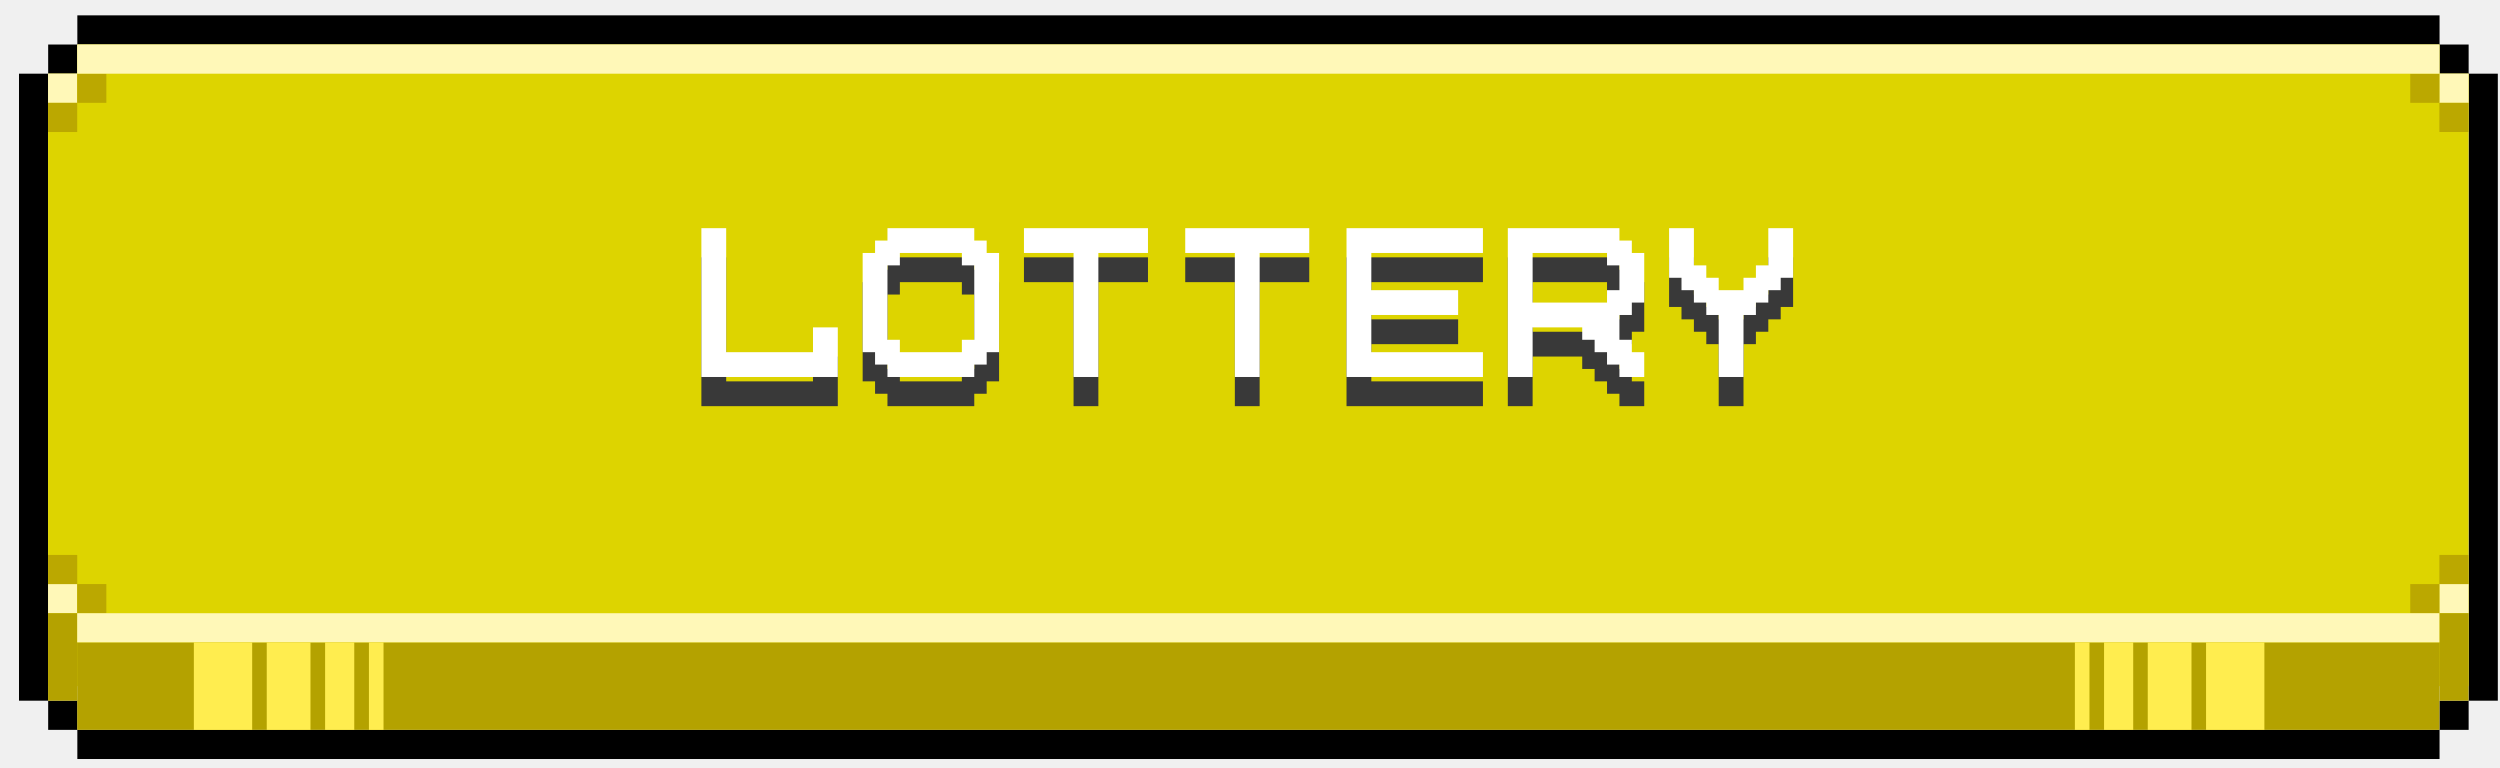
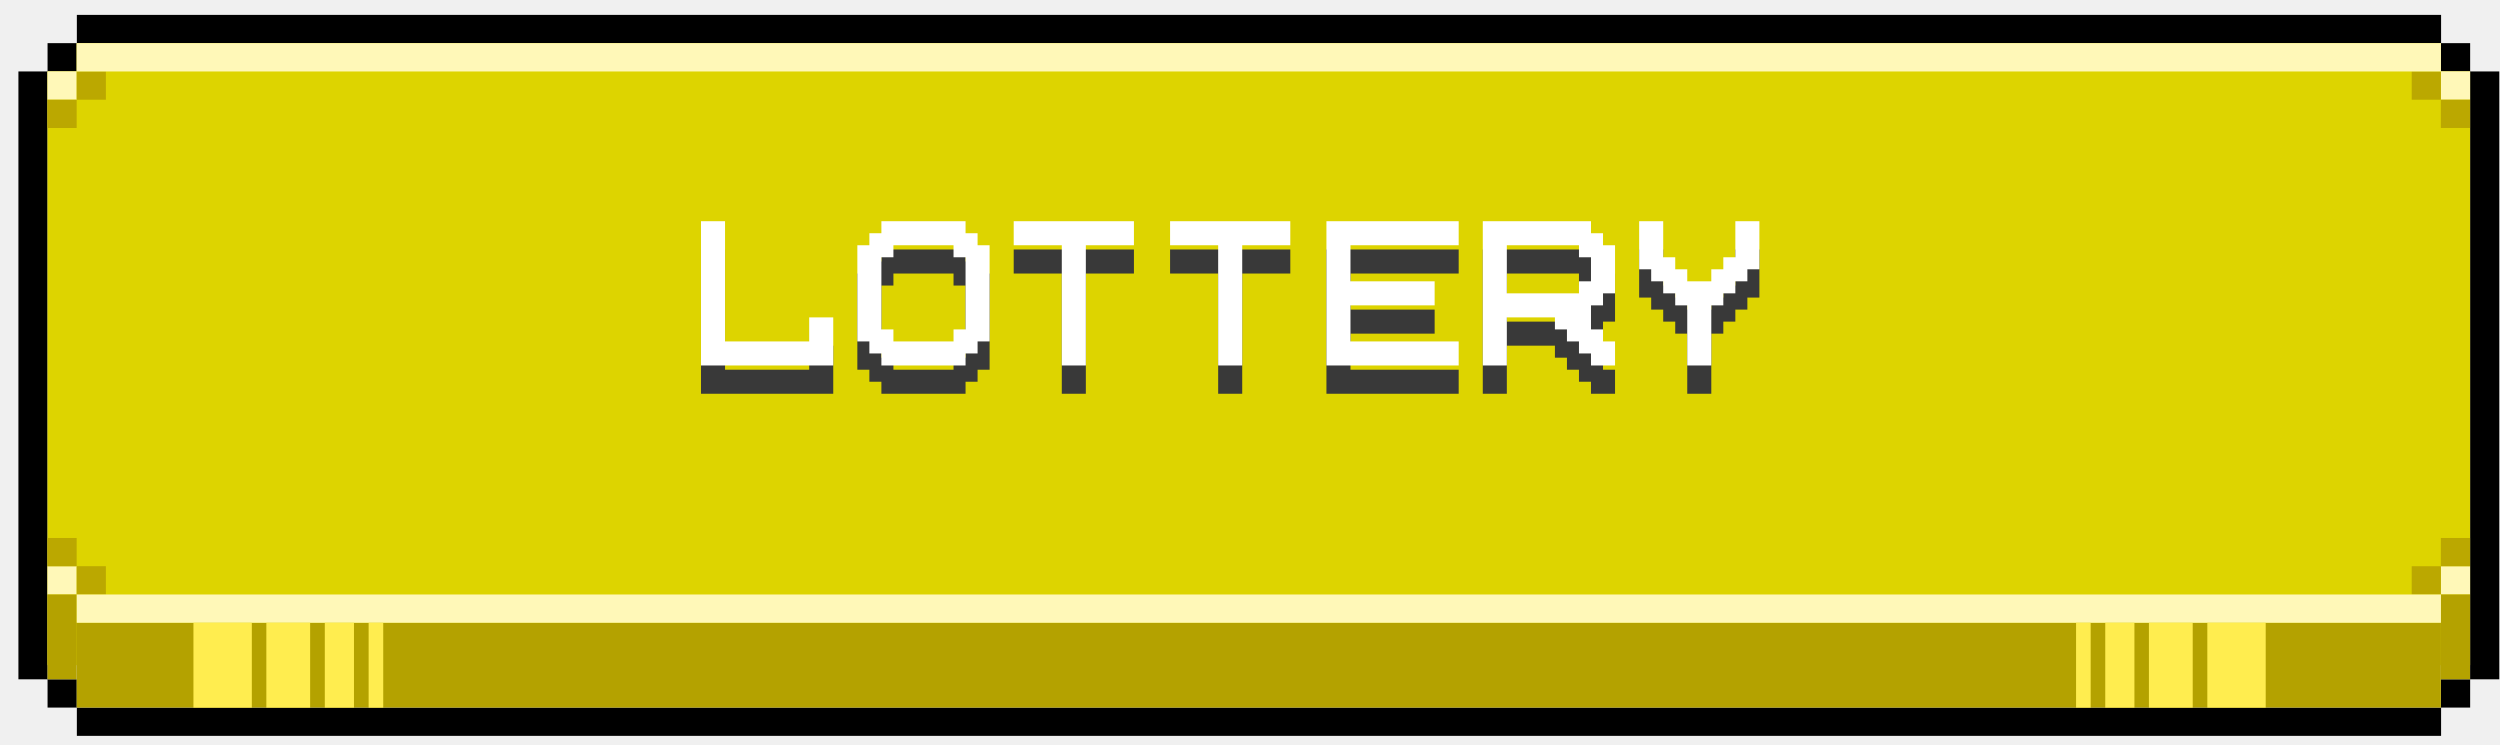
- <svg xmlns="http://www.w3.org/2000/svg" width="127" height="39" viewBox="0 0 127 39" fill="none">
-   <path fill-rule="evenodd" clip-rule="evenodd" d="M123.929 0.78H3.929V2.262H123.929V0.78ZM3.929 2.262H2.447V3.743H3.929V2.262ZM125.407 2.262H123.926V3.743H125.407V2.262ZM125.407 35.595H123.926V37.076H3.929V38.558H123.929V37.077H125.407V35.595ZM125.408 3.743H126.889V35.595H125.408V3.743ZM0.965 3.743H2.446V35.595H0.965V3.743ZM2.447 35.595H3.929V37.077H2.447V35.595Z" fill="black" />
-   <path fill-rule="evenodd" clip-rule="evenodd" d="M123.924 2.262H3.924V3.743H2.441V34.855H125.404V3.743H123.924V2.262Z" fill="#DDD400" />
-   <rect x="2.441" y="3.743" width="1.481" height="1.481" fill="#FFF8B8" />
-   <rect x="125.402" y="3.743" width="1.481" height="1.481" transform="rotate(90 125.402 3.74316)" fill="#FFF8B8" />
-   <rect x="125.402" y="31.151" width="1.481" height="1.481" transform="rotate(-180 125.402 31.1514)" fill="#FFF8B8" />
-   <rect x="2.441" y="31.151" width="1.481" height="1.481" transform="rotate(-90 2.44141 31.1514)" fill="#FFF8B8" />
-   <rect x="2.441" y="35.596" width="4.444" height="1.481" transform="rotate(-90 2.44141 35.5957)" fill="#B4A200" />
-   <rect x="3.922" y="3.743" width="1.481" height="1.481" fill="#BBA800" />
-   <rect x="125.402" y="5.225" width="1.481" height="1.481" transform="rotate(90 125.402 5.22461)" fill="#BBA800" />
-   <rect x="123.922" y="31.151" width="1.481" height="1.481" transform="rotate(-180 123.922 31.1514)" fill="#BBA800" />
-   <rect x="2.441" y="29.671" width="1.481" height="1.481" transform="rotate(-90 2.44141 29.6709)" fill="#BBA800" />
-   <rect x="2.441" y="5.225" width="1.481" height="1.481" fill="#BBA800" />
-   <rect x="123.922" y="3.743" width="1.481" height="1.481" transform="rotate(90 123.922 3.74316)" fill="#BBA800" />
-   <rect x="125.402" y="29.671" width="1.481" height="1.481" transform="rotate(-180 125.402 29.6709)" fill="#BBA800" />
-   <rect x="3.922" y="31.151" width="1.481" height="1.481" transform="rotate(-90 3.92188 31.1514)" fill="#BBA800" />
-   <rect x="125.402" y="35.596" width="1.481" height="4.444" transform="rotate(-180 125.402 35.5957)" fill="#B4A200" />
-   <rect x="123.922" y="37.077" width="120" height="4.444" transform="rotate(-180 123.922 37.0771)" fill="#B4A200" />
-   <rect x="3.922" y="2.263" width="120" height="1.481" fill="#FFF8B8" />
-   <rect x="3.922" y="31.151" width="120" height="1.481" fill="#FFF8B8" />
-   <rect x="9.848" y="37.077" width="4.444" height="2.963" transform="rotate(-90 9.84766 37.0771)" fill="#FFED4F" />
-   <rect width="4.444" height="2.963" transform="matrix(-1.31134e-07 -1 -1 1.31134e-07 115.031 37.0771)" fill="#FFED4F" />
-   <rect x="13.551" y="37.077" width="4.444" height="2.222" transform="rotate(-90 13.5508 37.0771)" fill="#FFED4F" />
-   <rect width="4.444" height="2.222" transform="matrix(-1.31134e-07 -1 -1 1.31134e-07 111.328 37.0771)" fill="#FFED4F" />
-   <rect x="16.516" y="37.077" width="4.444" height="1.481" transform="rotate(-90 16.5156 37.0771)" fill="#FFED4F" />
-   <rect width="4.444" height="1.481" transform="matrix(-1.31134e-07 -1 -1 1.31134e-07 108.367 37.0771)" fill="#FFED4F" />
-   <rect x="18.742" y="37.077" width="4.444" height="0.741" transform="rotate(-90 18.7422 37.0771)" fill="#FFED4F" />
-   <rect width="4.444" height="0.741" transform="matrix(-1.31134e-07 -1 -1 1.31134e-07 106.145 37.0771)" fill="#FFED4F" />
-   <path d="M41.3 20.633H36.89H36.26H35.63V20.003V19.373V18.743V17.483V16.853V16.223V15.593V14.963V14.333V13.703V13.073H36.26H36.89V19.373H41.3V18.113H42.56V19.373V20.633H41.3ZM46.973 14.333H46.343H45.713V14.963H45.083V15.593V16.223V17.483V18.113V18.743H45.713V19.373H46.343H46.973H47.603H48.233H48.863V18.743H49.493V18.113V17.483V15.593V14.963H48.863V14.333H48.233H47.603H46.973ZM50.753 17.483V19.373H50.123V20.003H49.493V20.633H47.603H46.973H45.083V20.003H44.453V19.373H43.823V18.113V17.483V16.853V16.223V14.333H44.453V13.703H45.083V13.073H46.343H46.973H47.603H49.493V13.703H50.123V14.333H50.753V15.593V17.483ZM52.017 14.333V13.703V13.073H52.647H53.277H55.167H58.317V14.333H57.687H57.057H55.797V17.483V20.633H54.537V17.483V14.333H53.907H52.017ZM60.21 14.333V13.703V13.073H60.84H61.47H63.36H66.51V14.333H65.88H65.25H63.99V17.483V20.633H62.73V17.483V14.333H62.1H60.21ZM68.403 14.333V13.703V13.073H69.033H69.663H71.553H75.333V14.333H74.703H74.073H72.813H72.183H71.553H70.293H69.663V16.223H74.073V17.483H69.663V19.373H70.293H71.553H72.183H72.813H74.073H74.703H75.333V20.633H71.553H69.663H69.033H68.403V20.003V19.373V18.743V17.483V16.853V16.223V15.593V14.963V14.333ZM76.597 14.333V13.703V13.073H77.227H77.857H79.747H82.267V13.703H82.897V14.333H83.527V15.593V16.223V16.853H82.897V17.483H82.267V18.113V18.743H82.897V19.373H83.527V20.003V20.633H82.267V20.003H81.637V19.373H81.007V18.743H80.377V18.113H79.747H77.857V20.633H76.597V18.113V17.483V16.853V16.223V15.593V14.963V14.333ZM79.747 14.333H78.487H77.857V16.223V16.853H78.487H79.117H79.747H80.377H81.007H81.637V16.223H82.267V15.593V14.963H81.637V14.333H81.007H80.377H79.747ZM91.09 13.703V14.333V14.963V15.593H90.46V16.223H89.83V16.853H89.2V17.483H88.57V18.113V20.633H87.31V18.113V17.483H86.68V16.853H86.05V16.223H85.42V15.593H84.79V14.963V14.333V13.703V13.073H85.42H86.05V13.703V14.333V14.963H86.68V15.593H87.31V16.223H87.94H88.57V15.593H89.2V14.963H89.83V14.333V13.703V13.073H90.46H91.09V13.703Z" fill="#393939" />
-   <path d="M41.3 19.151H36.89H36.26H35.63V18.521V17.891V17.261V16.001V15.371V14.741V14.111V13.481V12.851V12.221V11.591H36.26H36.89V17.891H41.3V16.631H42.56V17.891V19.151H41.3ZM46.973 12.851H46.343H45.713V13.481H45.083V14.111V14.741V16.001V16.631V17.261H45.713V17.891H46.343H46.973H47.603H48.233H48.863V17.261H49.493V16.631V16.001V14.111V13.481H48.863V12.851H48.233H47.603H46.973ZM50.753 16.001V17.891H50.123V18.521H49.493V19.151H47.603H46.973H45.083V18.521H44.453V17.891H43.823V16.631V16.001V15.371V14.741V12.851H44.453V12.221H45.083V11.591H46.343H46.973H47.603H49.493V12.221H50.123V12.851H50.753V14.111V16.001ZM52.017 12.851V12.221V11.591H52.647H53.277H55.167H58.317V12.851H57.687H57.057H55.797V16.001V19.151H54.537V16.001V12.851H53.907H52.017ZM60.21 12.851V12.221V11.591H60.84H61.47H63.36H66.51V12.851H65.88H65.25H63.99V16.001V19.151H62.73V16.001V12.851H62.1H60.21ZM68.403 12.851V12.221V11.591H69.033H69.663H71.553H75.333V12.851H74.703H74.073H72.813H72.183H71.553H70.293H69.663V14.741H74.073V16.001H69.663V17.891H70.293H71.553H72.183H72.813H74.073H74.703H75.333V19.151H71.553H69.663H69.033H68.403V18.521V17.891V17.261V16.001V15.371V14.741V14.111V13.481V12.851ZM76.597 12.851V12.221V11.591H77.227H77.857H79.747H82.267V12.221H82.897V12.851H83.527V14.111V14.741V15.371H82.897V16.001H82.267V16.631V17.261H82.897V17.891H83.527V18.521V19.151H82.267V18.521H81.637V17.891H81.007V17.261H80.377V16.631H79.747H77.857V19.151H76.597V16.631V16.001V15.371V14.741V14.111V13.481V12.851ZM79.747 12.851H78.487H77.857V14.741V15.371H78.487H79.117H79.747H80.377H81.007H81.637V14.741H82.267V14.111V13.481H81.637V12.851H81.007H80.377H79.747ZM91.09 12.221V12.851V13.481V14.111H90.46V14.741H89.83V15.371H89.2V16.001H88.57V16.631V19.151H87.31V16.631V16.001H86.68V15.371H86.05V14.741H85.42V14.111H84.79V13.481V12.851V12.221V11.591H85.42H86.05V12.221V12.851V13.481H86.68V14.111H87.31V14.741H87.94H88.57V14.111H89.2V13.481H89.83V12.851V12.221V11.591H90.46H91.09V12.221Z" fill="white" />
+ <svg xmlns="http://www.w3.org/2000/svg" width="131" height="39" viewBox="0 0 131 39" fill="none">
+   <path fill-rule="evenodd" clip-rule="evenodd" d="M127.913 0.78H4.027V2.262H127.906V3.743H129.436V2.261H127.913V0.78ZM4.022 2.261H2.492V3.743H4.022V2.261ZM129.436 35.596H127.906V37.077H4.027V38.559H127.913V37.077H129.436V35.596ZM129.434 3.744H130.963V35.596H129.434V3.744ZM0.965 3.744H2.494V35.596H0.965V3.744ZM2.492 35.596H4.022V37.077H2.492V35.596Z" fill="black" />
+   <path fill-rule="evenodd" clip-rule="evenodd" d="M127.901 2.262H4.016V3.743H2.488V34.854H129.433V3.743H127.901V2.262Z" fill="#DDD400" />
+   <rect x="2.488" y="3.743" width="1.529" height="1.482" fill="#FFF8B8" />
+   <rect x="129.43" y="3.743" width="1.482" height="1.529" transform="rotate(90 129.43 3.74316)" fill="#FFF8B8" />
+   <rect x="129.43" y="31.151" width="1.529" height="1.482" transform="rotate(-180 129.43 31.1514)" fill="#FFF8B8" />
+   <rect x="2.488" y="31.151" width="1.482" height="1.529" transform="rotate(-90 2.48828 31.1514)" fill="#FFF8B8" />
+   <rect x="2.488" y="35.596" width="4.444" height="1.529" transform="rotate(-90 2.48828 35.5957)" fill="#B4A200" />
+   <rect x="4.02" y="3.743" width="1.529" height="1.482" fill="#BBA800" />
+   <rect x="129.43" y="5.225" width="1.482" height="1.529" transform="rotate(90 129.43 5.22461)" fill="#BBA800" />
+   <rect x="127.902" y="31.151" width="1.529" height="1.482" transform="rotate(-180 127.902 31.1514)" fill="#BBA800" />
+   <rect x="2.488" y="29.672" width="1.482" height="1.529" transform="rotate(-90 2.48828 29.6719)" fill="#BBA800" />
+   <rect x="2.488" y="5.225" width="1.529" height="1.482" fill="#BBA800" />
+   <rect x="127.902" y="3.743" width="1.482" height="1.529" transform="rotate(90 127.902 3.74316)" fill="#BBA800" />
+   <rect x="129.43" y="29.672" width="1.529" height="1.482" transform="rotate(-180 129.43 29.6719)" fill="#BBA800" />
+   <rect x="4.02" y="31.151" width="1.482" height="1.529" transform="rotate(-90 4.01953 31.1514)" fill="#BBA800" />
+   <rect x="129.43" y="35.596" width="1.529" height="4.444" transform="rotate(-180 129.43 35.5957)" fill="#B4A200" />
+   <rect x="127.902" y="37.078" width="123.885" height="4.444" transform="rotate(-180 127.902 37.0781)" fill="#B4A200" />
+   <rect x="4.02" y="2.263" width="123.885" height="1.482" fill="#FFF8B8" />
+   <rect x="4.02" y="31.151" width="123.885" height="1.482" fill="#FFF8B8" />
+   <rect x="10.137" y="37.078" width="4.444" height="3.059" transform="rotate(-90 10.1367 37.0781)" fill="#FFED4F" />
+   <rect width="4.444" height="3.059" transform="matrix(-1.35378e-07 -1 -1 1.27023e-07 118.723 37.0781)" fill="#FFED4F" />
+   <rect x="13.957" y="37.078" width="4.444" height="2.294" transform="rotate(-90 13.957 37.0781)" fill="#FFED4F" />
+   <rect width="4.444" height="2.294" transform="matrix(-1.35378e-07 -1 -1 1.27023e-07 114.898 37.0781)" fill="#FFED4F" />
+   <rect x="17.02" y="37.078" width="4.444" height="1.529" transform="rotate(-90 17.0195 37.0781)" fill="#FFED4F" />
+   <rect width="4.444" height="1.529" transform="matrix(-1.35378e-07 -1 -1 1.27023e-07 111.844 37.0781)" fill="#FFED4F" />
+   <rect x="19.316" y="37.078" width="4.444" height="0.765" transform="rotate(-90 19.3164 37.0781)" fill="#FFED4F" />
+   <rect width="4.444" height="0.765" transform="matrix(-1.35378e-07 -1 -1 1.27023e-07 109.551 37.0781)" fill="#FFED4F" />
+   <path d="M42.402 20.633H37.992H37.362H36.732V20.003V19.373V18.743V17.483V16.853V16.223V15.593V14.963V14.333V13.703V13.073H37.362H37.992V19.373H42.402V18.113H43.662V19.373V20.633H42.402ZM48.075 14.333H47.445H46.815V14.963H46.185V15.593V16.223V17.483V18.113V18.743H46.815V19.373H47.445H48.075H48.705H49.335H49.965V18.743H50.595V18.113V17.483V15.593V14.963H49.965V14.333H49.335H48.705H48.075ZM51.855 17.483V19.373H51.225V20.003H50.595V20.633H48.705H48.075H46.185V20.003H45.555V19.373H44.925V18.113V17.483V16.853V16.223V14.333H45.555V13.703H46.185V13.073H47.445H48.075H48.705H50.595V13.703H51.225V14.333H51.855V15.593V17.483ZM53.118 14.333V13.703V13.073H53.748H54.378H56.268H59.418V14.333H58.788H58.158H56.898V17.483V20.633H55.638V17.483V14.333H55.008H53.118ZM61.312 14.333V13.703V13.073H61.942H62.572H64.462H67.612V14.333H66.982H66.352H65.092V17.483V20.633H63.832V17.483V14.333H63.202H61.312ZM69.505 14.333V13.703V13.073H70.135H70.765H72.655H76.435V14.333H75.805H75.175H73.915H73.285H72.655H71.395H70.765V16.223H75.175V17.483H70.765V19.373H71.395H72.655H73.285H73.915H75.175H75.805H76.435V20.633H72.655H70.765H70.135H69.505V20.003V19.373V18.743V17.483V16.853V16.223V15.593V14.963V14.333ZM77.698 14.333V13.703V13.073H78.328H78.958H80.848H83.368V13.703H83.998V14.333H84.628V15.593V16.223V16.853H83.998V17.483H83.368V18.113V18.743H83.998V19.373H84.628V20.003V20.633H83.368V20.003H82.738V19.373H82.108V18.743H81.478V18.113H80.848H78.958V20.633H77.698V18.113V17.483V16.853V16.223V15.593V14.963V14.333ZM80.848 14.333H79.588H78.958V16.223V16.853H79.588H80.218H80.848H81.478H82.108H82.738V16.223H83.368V15.593V14.963H82.738V14.333H82.108H81.478H80.848ZM92.192 13.703V14.333V14.963V15.593H91.562V16.223H90.932V16.853H90.302V17.483H89.672V18.113V20.633H88.412V18.113V17.483H87.782V16.853H87.152V16.223H86.522V15.593H85.892V14.963V14.333V13.703V13.073H86.522H87.152V13.703V14.333V14.963H87.782V15.593H88.412V16.223H89.042H89.672V15.593H90.302V14.963H90.932V14.333V13.703V13.073H91.562H92.192V13.703Z" fill="#393939" />
+   <path d="M42.402 19.151H37.992H37.362H36.732V18.521V17.891V17.261V16.001V15.371V14.741V14.111V13.481V12.851V12.221V11.591H37.362H37.992V17.891H42.402V16.631H43.662V17.891V19.151H42.402ZM48.075 12.851H47.445H46.815V13.481H46.185V14.111V14.741V16.001V16.631V17.261H46.815V17.891H47.445H48.075H48.705H49.335H49.965V17.261H50.595V16.631V16.001V14.111V13.481H49.965V12.851H49.335H48.705H48.075ZM51.855 16.001V17.891H51.225V18.521H50.595V19.151H48.705H48.075H46.185V18.521H45.555V17.891H44.925V16.631V16.001V15.371V14.741V12.851H45.555V12.221H46.185V11.591H47.445H48.075H48.705H50.595V12.221H51.225V12.851H51.855V14.111V16.001ZM53.118 12.851V12.221V11.591H53.748H54.378H56.268H59.418V12.851H58.788H58.158H56.898V16.001V19.151H55.638V16.001V12.851H55.008H53.118ZM61.312 12.851V12.221V11.591H61.942H62.572H64.462H67.612V12.851H66.982H66.352H65.092V16.001V19.151H63.832V16.001V12.851H63.202H61.312ZM69.505 12.851V12.221V11.591H70.135H70.765H72.655H76.435V12.851H75.805H75.175H73.915H73.285H72.655H71.395H70.765V14.741H75.175V16.001H70.765V17.891H71.395H72.655H73.285H73.915H75.175H75.805H76.435V19.151H72.655H70.765H70.135H69.505V18.521V17.891V17.261V16.001V15.371V14.741V14.111V13.481V12.851ZM77.698 12.851V12.221V11.591H78.328H78.958H80.848H83.368V12.221H83.998V12.851H84.628V14.111V14.741V15.371H83.998V16.001H83.368V16.631V17.261H83.998V17.891H84.628V18.521V19.151H83.368V18.521H82.738V17.891H82.108V17.261H81.478V16.631H80.848H78.958V19.151H77.698V16.631V16.001V15.371V14.741V14.111V13.481V12.851ZM80.848 12.851H79.588H78.958V14.741V15.371H79.588H80.218H80.848H81.478H82.108H82.738V14.741H83.368V14.111V13.481H82.738V12.851H82.108H81.478H80.848ZM92.192 12.221V12.851V13.481V14.111H91.562V14.741H90.932V15.371H90.302V16.001H89.672V16.631V19.151H88.412V16.631V16.001H87.782V15.371H87.152V14.741H86.522V14.111H85.892V13.481V12.851V12.221V11.591H86.522H87.152V12.221V12.851V13.481H87.782V14.111H88.412V14.741H89.042H89.672V14.111H90.302V13.481H90.932V12.851V12.221V11.591H91.562H92.192V12.221Z" fill="white" />
</svg>
